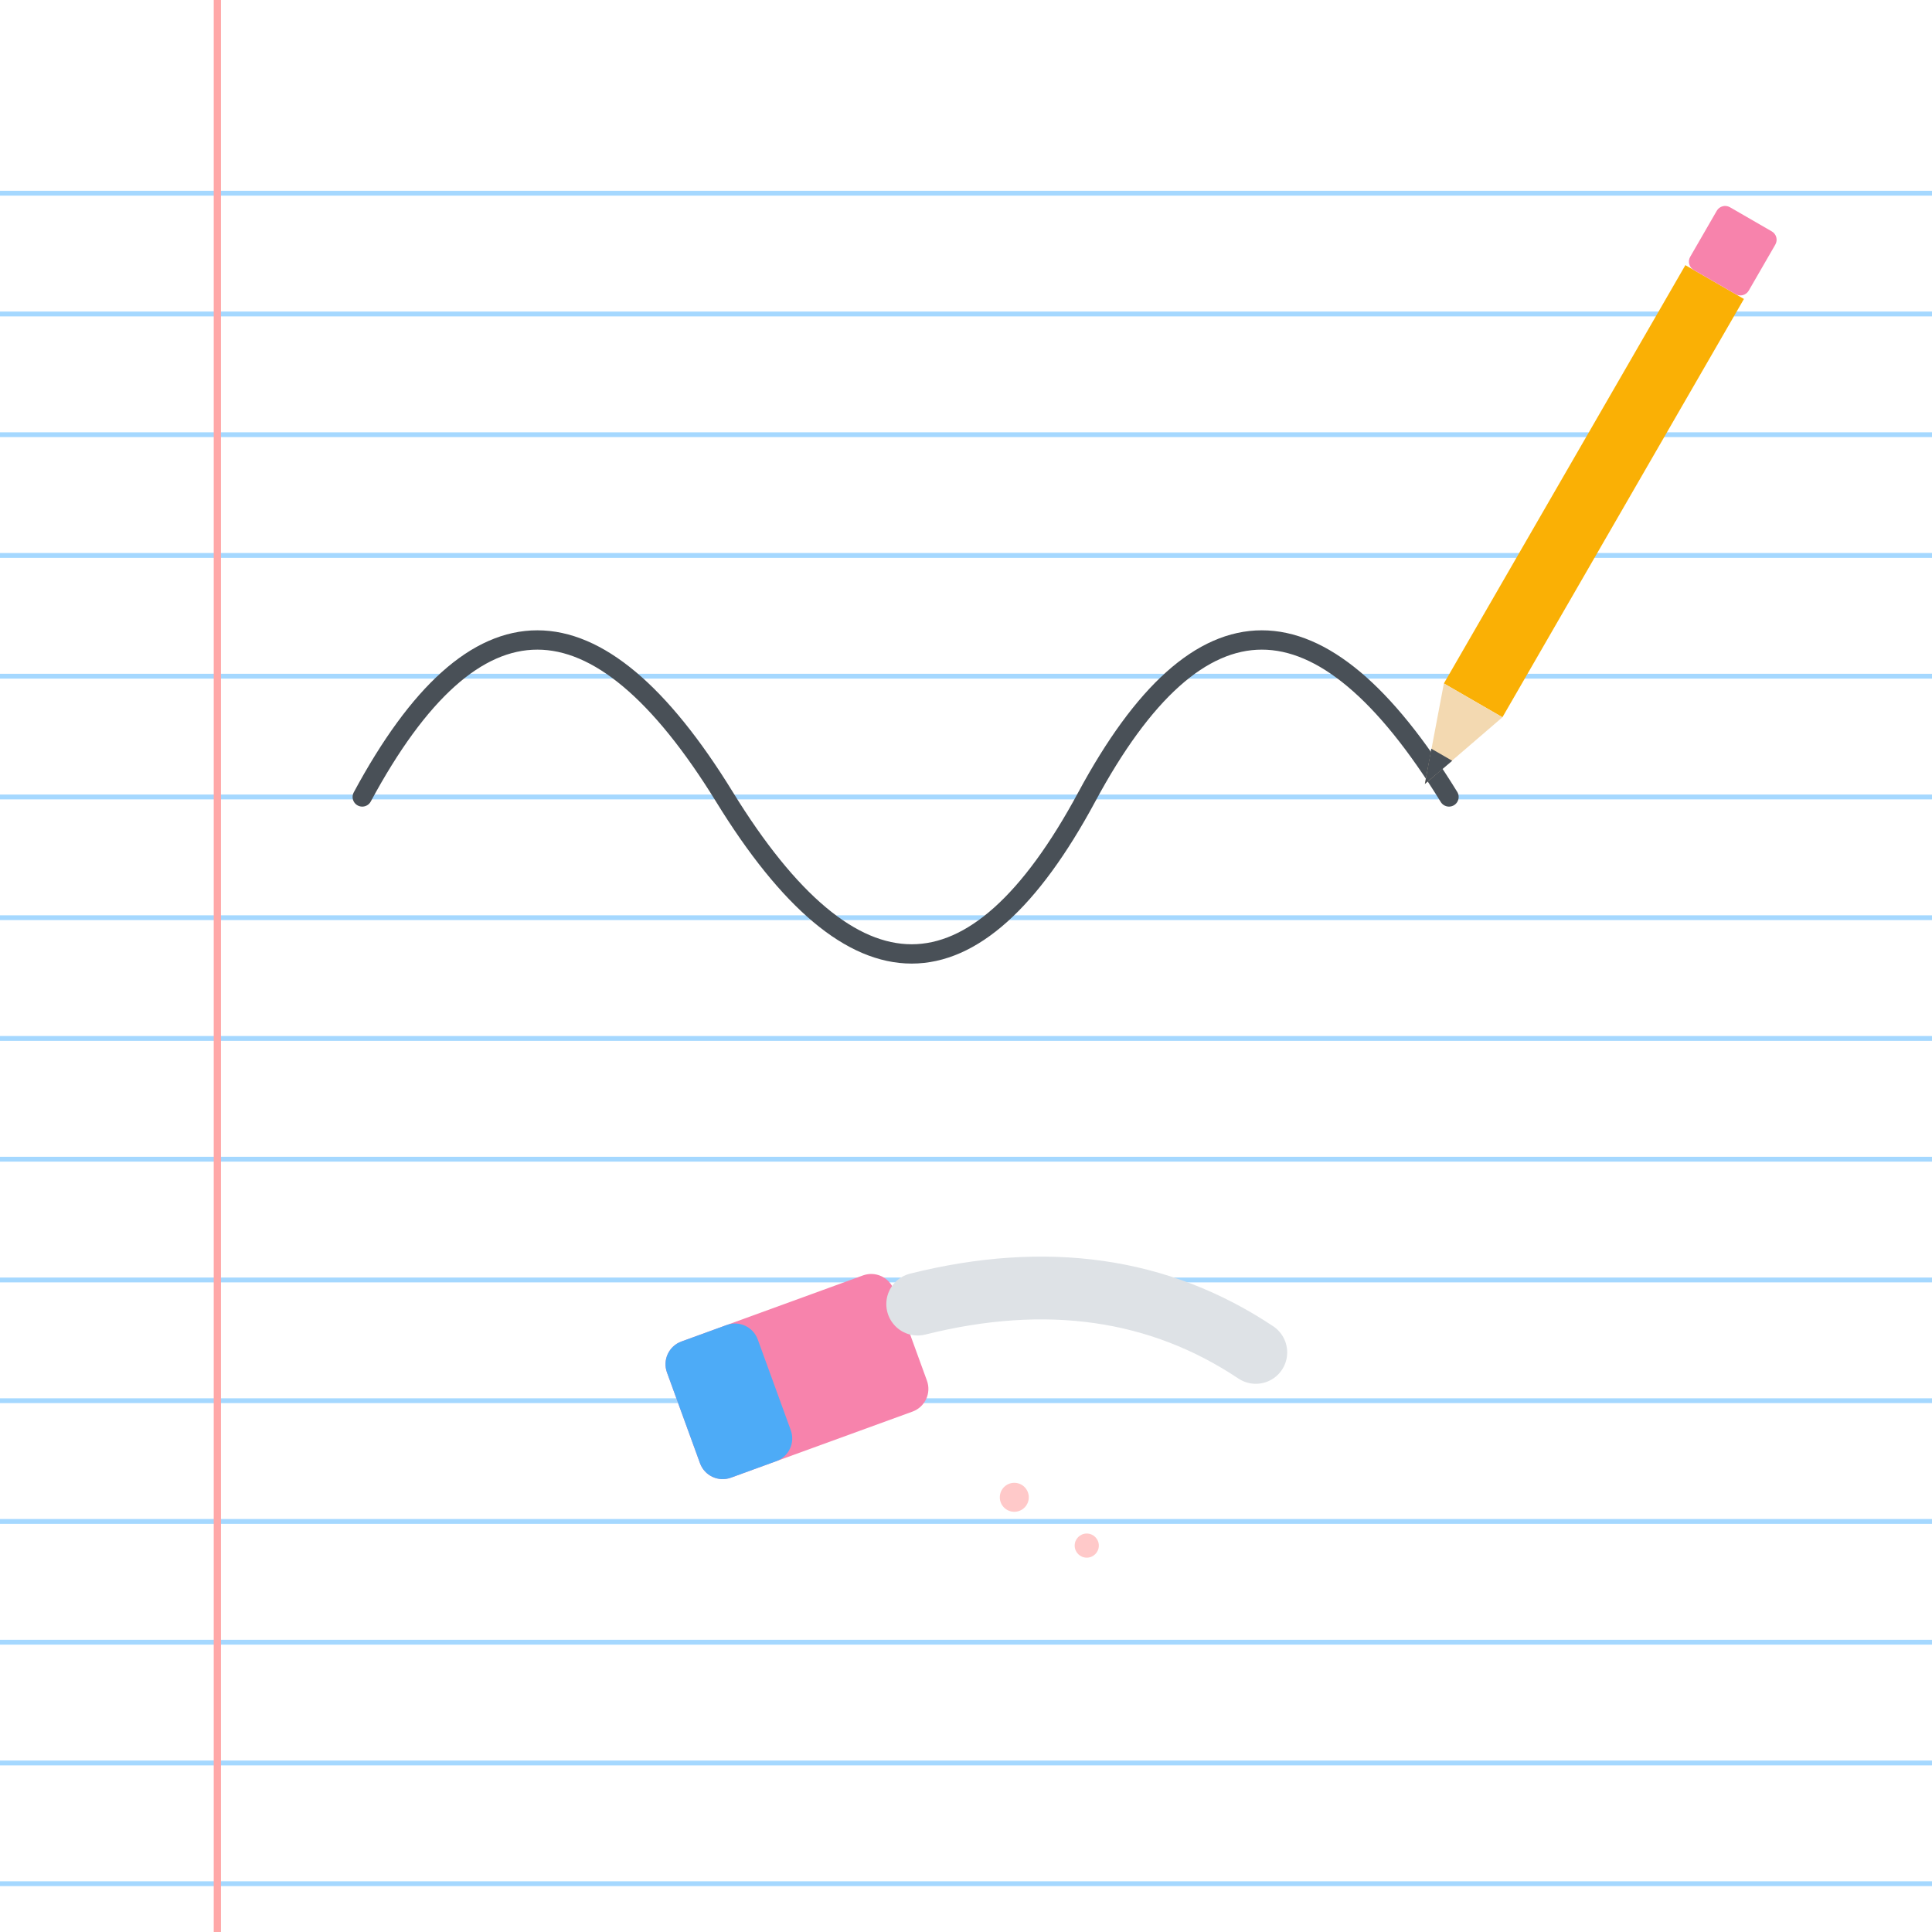
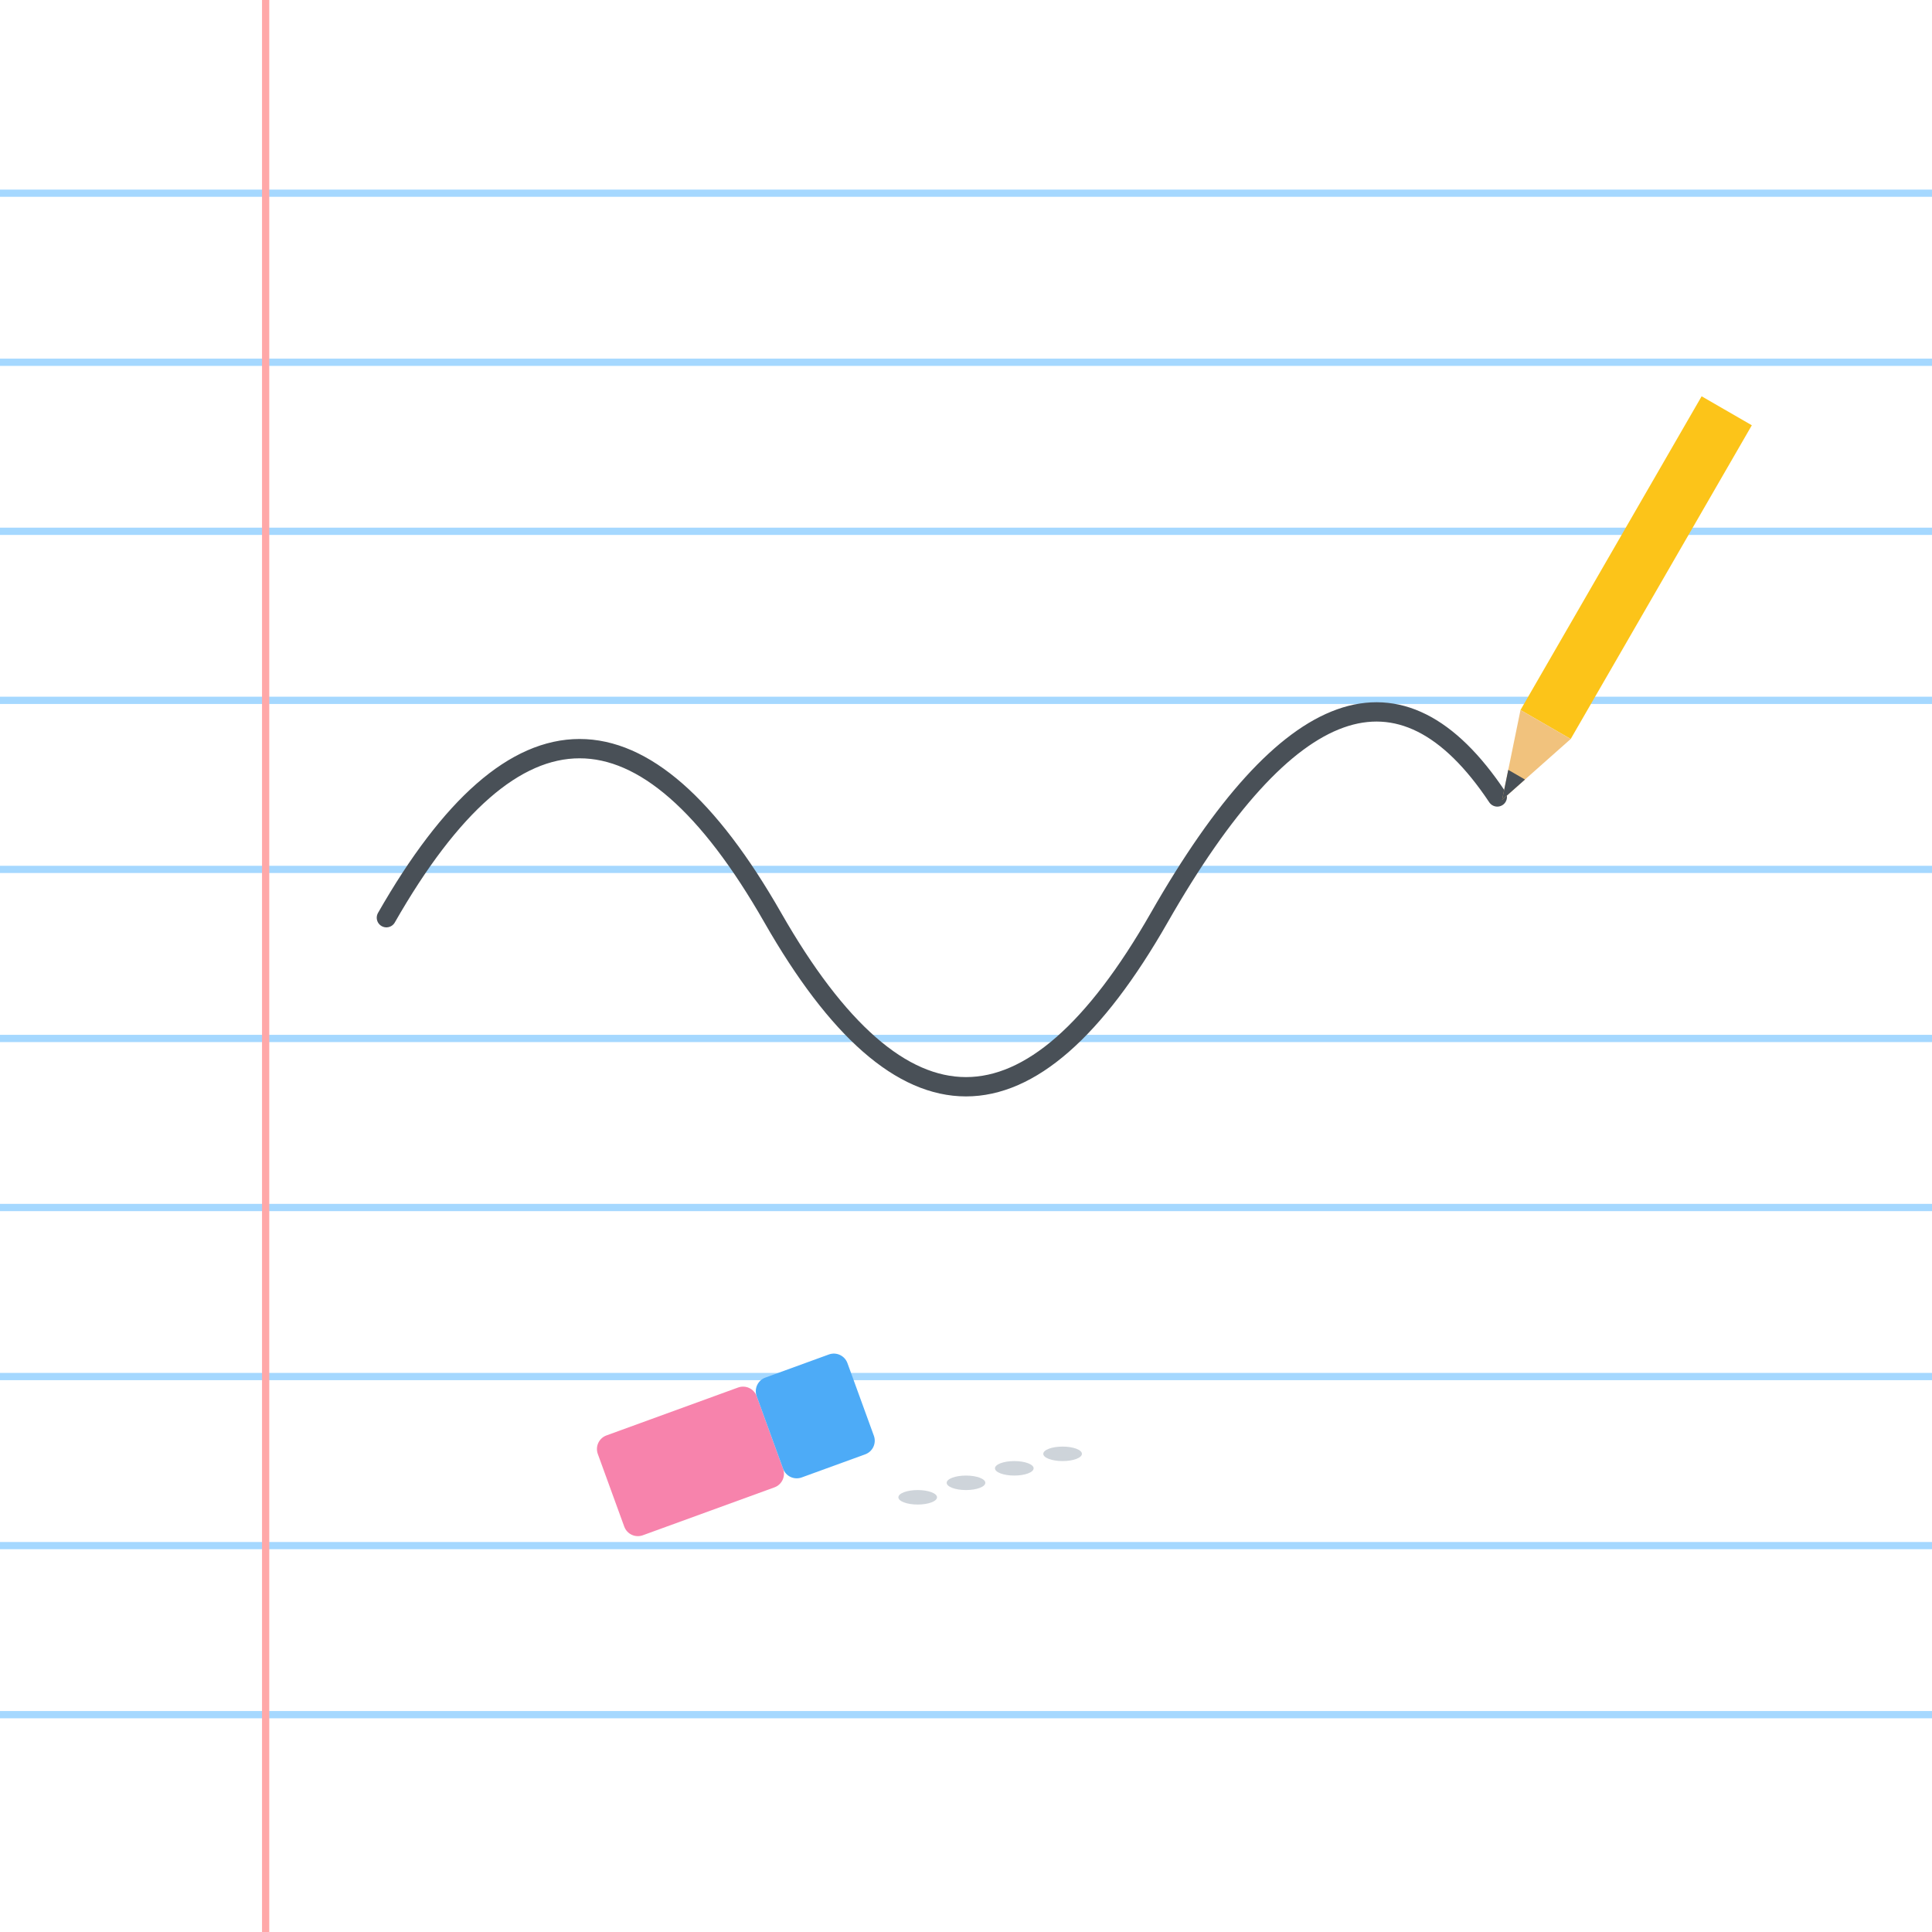
<svg xmlns="http://www.w3.org/2000/svg" viewBox="0 0 800 800" width="800" height="800">
  <rect x="0" y="0" width="800" height="800" fill="#fff" />
-   <line x1="0" y1="80" x2="800" y2="80" stroke="#a5d8ff" stroke-width="2" stroke-linecap="round" />
-   <line x1="0" y1="130" x2="800" y2="130" stroke="#a5d8ff" stroke-width="2" stroke-linecap="round" />
-   <line x1="0" y1="180" x2="800" y2="180" stroke="#a5d8ff" stroke-width="2" stroke-linecap="round" />
-   <line x1="0" y1="230" x2="800" y2="230" stroke="#a5d8ff" stroke-width="2" stroke-linecap="round" />
-   <line x1="0" y1="280" x2="800" y2="280" stroke="#a5d8ff" stroke-width="2" stroke-linecap="round" />
-   <line x1="0" y1="330" x2="800" y2="330" stroke="#a5d8ff" stroke-width="2" stroke-linecap="round" />
-   <line x1="0" y1="380" x2="800" y2="380" stroke="#a5d8ff" stroke-width="2" stroke-linecap="round" />
-   <line x1="0" y1="430" x2="800" y2="430" stroke="#a5d8ff" stroke-width="2" stroke-linecap="round" />
-   <line x1="0" y1="480" x2="800" y2="480" stroke="#a5d8ff" stroke-width="2" stroke-linecap="round" />
-   <line x1="0" y1="530" x2="800" y2="530" stroke="#a5d8ff" stroke-width="2" stroke-linecap="round" />
-   <line x1="0" y1="580" x2="800" y2="580" stroke="#a5d8ff" stroke-width="2" stroke-linecap="round" />
-   <line x1="0" y1="630" x2="800" y2="630" stroke="#a5d8ff" stroke-width="2" stroke-linecap="round" />
-   <line x1="0" y1="680" x2="800" y2="680" stroke="#a5d8ff" stroke-width="2" stroke-linecap="round" />
-   <line x1="0" y1="730" x2="800" y2="730" stroke="#a5d8ff" stroke-width="2" stroke-linecap="round" />
-   <line x1="0" y1="780" x2="800" y2="780" stroke="#a5d8ff" stroke-width="2" stroke-linecap="round" />
-   <line x1="90" y1="0" x2="90" y2="800" stroke="#ffa8a8" stroke-width="3" stroke-linecap="round" />
-   <path d="M 150 330 Q 220 200 300 330 T 450 330 T 600 330" fill="none" stroke="#495057" stroke-width="8" stroke-linecap="round" stroke-linejoin="round" />
-   <g transform="translate(610 290) rotate(30)">
-     <rect x="-14" y="-200" width="28" height="200" fill="#fab005" />
-     <polygon points="-14,0 14,0 0,40" fill="#f3d9b1" />
-     <polygon points="-5,26 5,26 0,40" fill="#495057" />
-     <rect x="-14" y="-230" width="28" height="30" rx="4" fill="#f783ac" />
+   <line x1="0" y1="80" x2="800" y2="80" stroke="#a5d8ff" stroke-width="3" stroke-linecap="round" />
+   <line x1="0" y1="150" x2="800" y2="150" stroke="#a5d8ff" stroke-width="3" stroke-linecap="round" />
+   <line x1="0" y1="220" x2="800" y2="220" stroke="#a5d8ff" stroke-width="3" stroke-linecap="round" />
+   <line x1="0" y1="290" x2="800" y2="290" stroke="#a5d8ff" stroke-width="3" stroke-linecap="round" />
+   <line x1="0" y1="360" x2="800" y2="360" stroke="#a5d8ff" stroke-width="3" stroke-linecap="round" />
+   <line x1="0" y1="430" x2="800" y2="430" stroke="#a5d8ff" stroke-width="3" stroke-linecap="round" />
+   <line x1="0" y1="500" x2="800" y2="500" stroke="#a5d8ff" stroke-width="3" stroke-linecap="round" />
+   <line x1="0" y1="570" x2="800" y2="570" stroke="#a5d8ff" stroke-width="3" stroke-linecap="round" />
+   <line x1="0" y1="640" x2="800" y2="640" stroke="#a5d8ff" stroke-width="3" stroke-linecap="round" />
+   <line x1="0" y1="710" x2="800" y2="710" stroke="#a5d8ff" stroke-width="3" stroke-linecap="round" />
+   <line x1="110" y1="0" x2="110" y2="800" stroke="#ffa8a8" stroke-width="3" stroke-linecap="round" />
+   <path d="M 160 380 Q 240 240 320 380 T 480 380 T 620 330" fill="none" stroke="#495057" stroke-width="8" stroke-linecap="round" stroke-linejoin="round" />
+   <g transform="translate(640 300) rotate(30)">
+     <g>
+       <rect x="-12" y="-150" width="24" height="150" fill="#fcc419" />
+       <polygon points="-12,0 12,0 0,36" fill="#f1c27d" />
+       <polygon points="-4,24 4,24 0,36" fill="#495057" />
+     </g>
  </g>
-   <g transform="translate(330 570) rotate(-20)">
-     <rect x="-50" y="-30" width="100" height="60" rx="10" fill="#f783ac" />
-     <rect x="-50" y="-30" width="40" height="60" rx="10" fill="#4dabf7" />
+   <g transform="translate(300 600) rotate(-20)">
+     <g>
+       <rect x="-50" y="-22" width="70" height="44" rx="6" fill="#f783ac" />
+       <rect x="20" y="-22" width="40" height="44" rx="6" fill="#4dabf7" />
+     </g>
  </g>
-   <path d="M 380 540 Q 460 520 520 560" fill="none" stroke="#dee2e6" stroke-width="26" stroke-linecap="round" stroke-linejoin="round" />
-   <circle cx="420" cy="620" r="6" fill="#ffc9c9" />
-   <circle cx="450" cy="640" r="5" fill="#ffc9c9" />
+   <g>
+     <ellipse cx="380" cy="620" rx="8" ry="3" fill="#ced4da" />
+     <ellipse cx="400" cy="614" rx="8" ry="3" fill="#ced4da" />
+     <ellipse cx="420" cy="608" rx="8" ry="3" fill="#ced4da" />
+     <ellipse cx="440" cy="602" rx="8" ry="3" fill="#ced4da" />
+   </g>
</svg>
